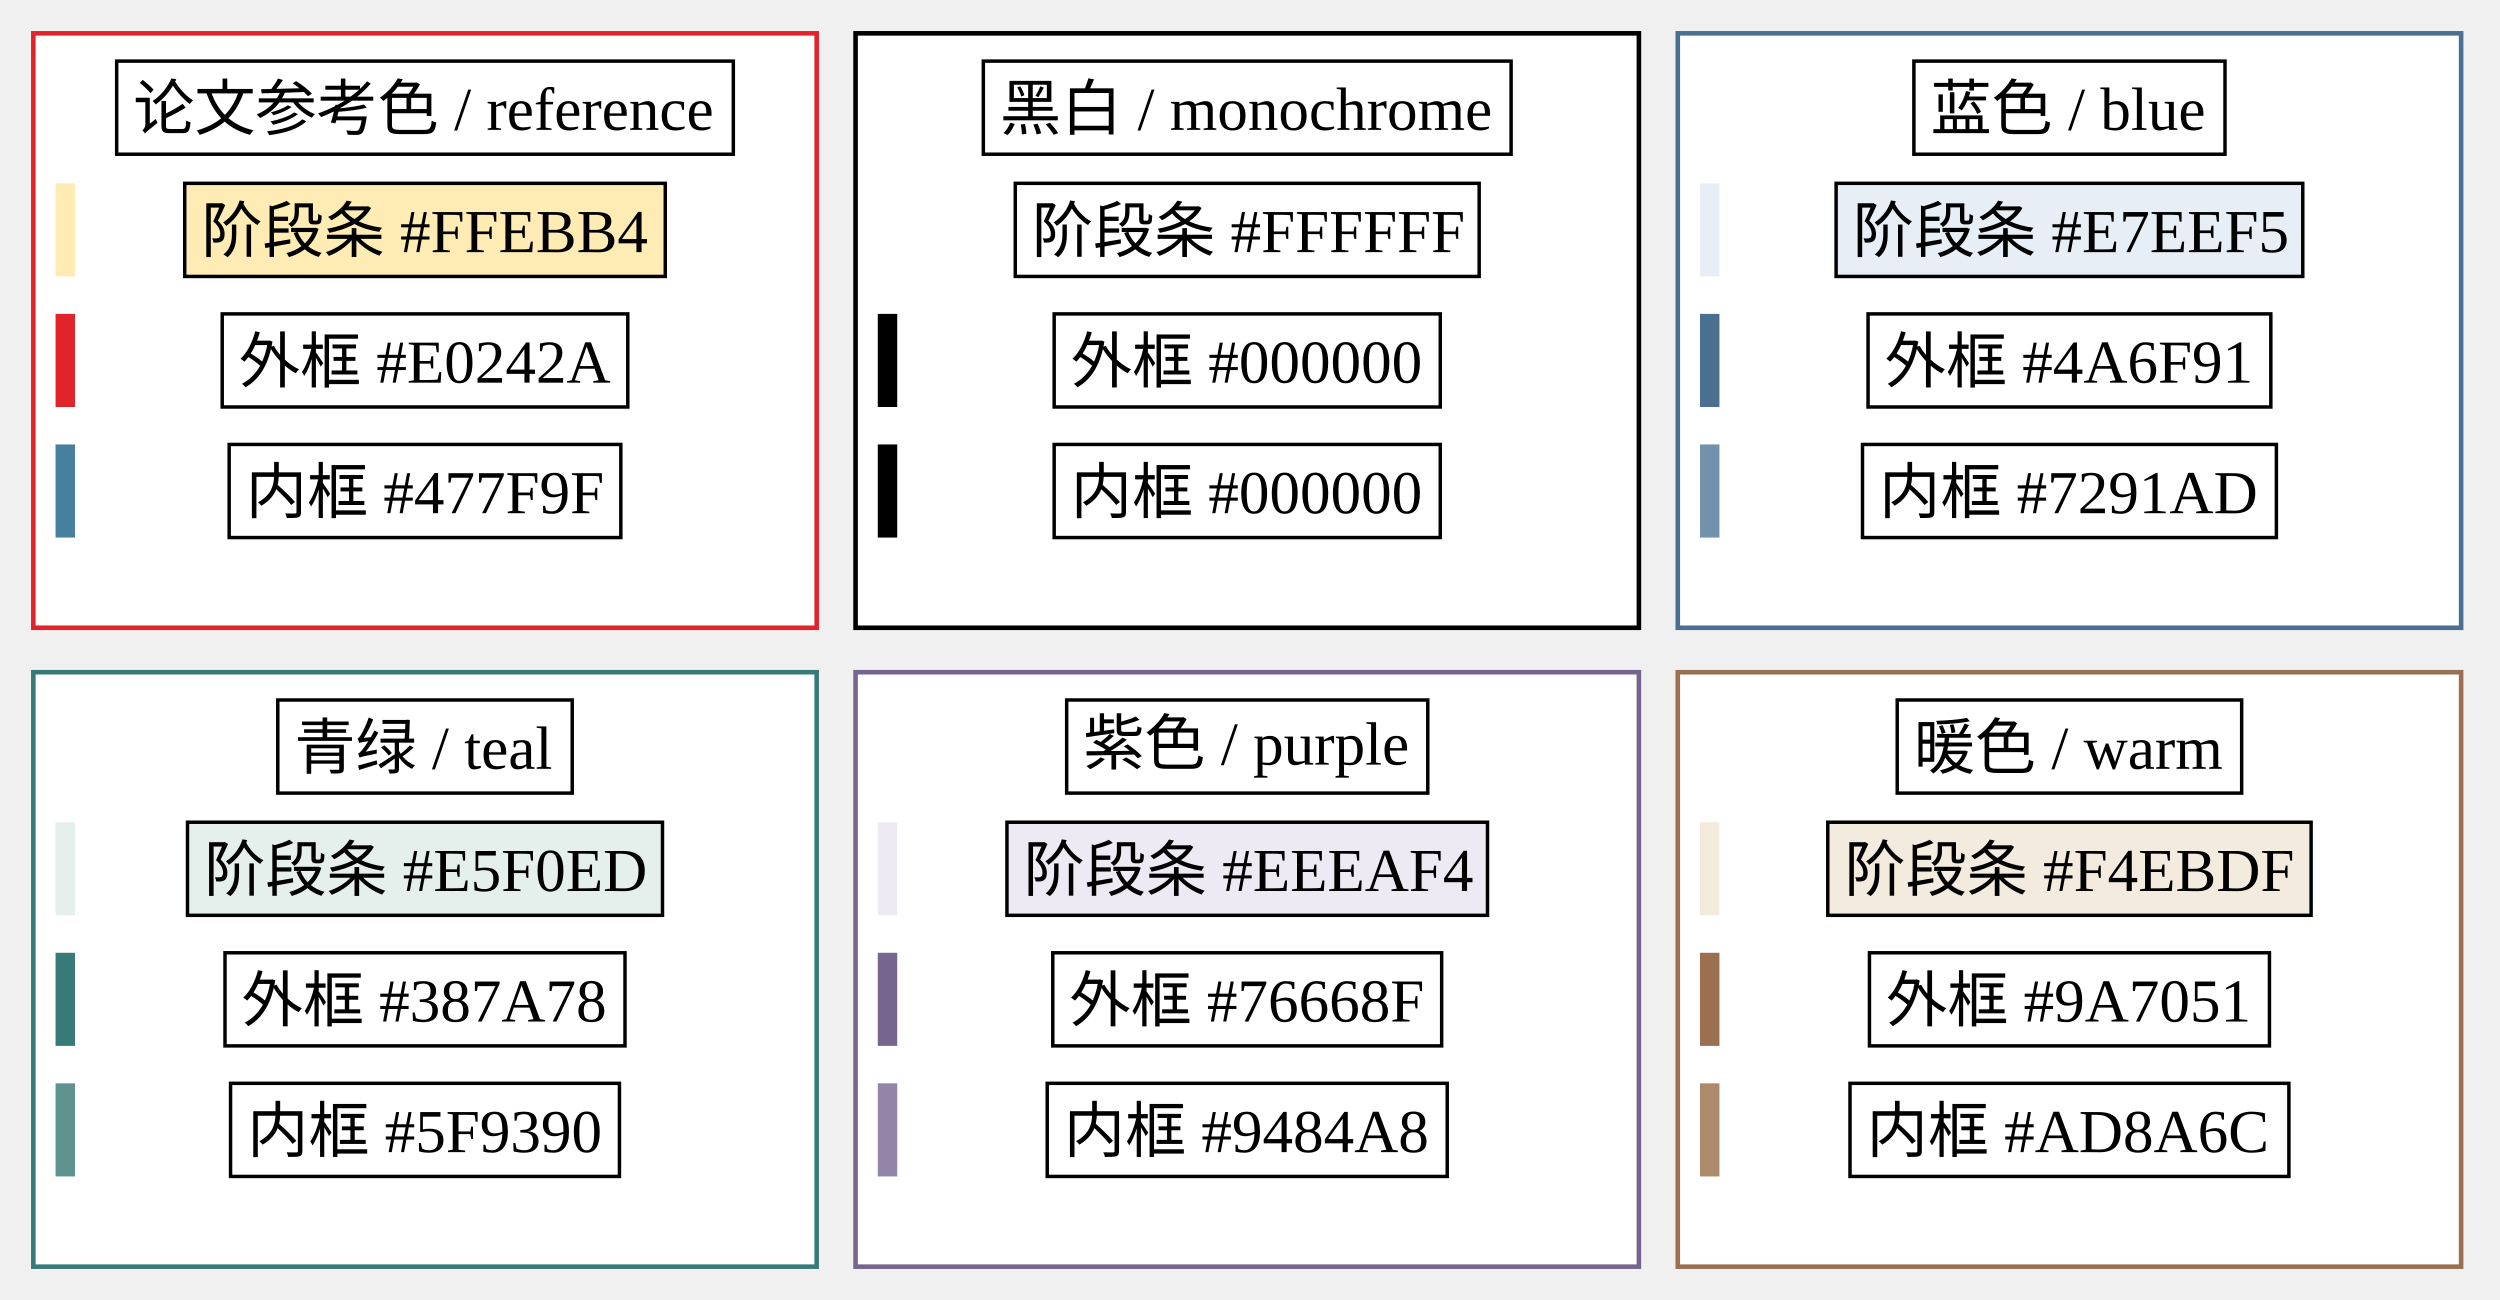
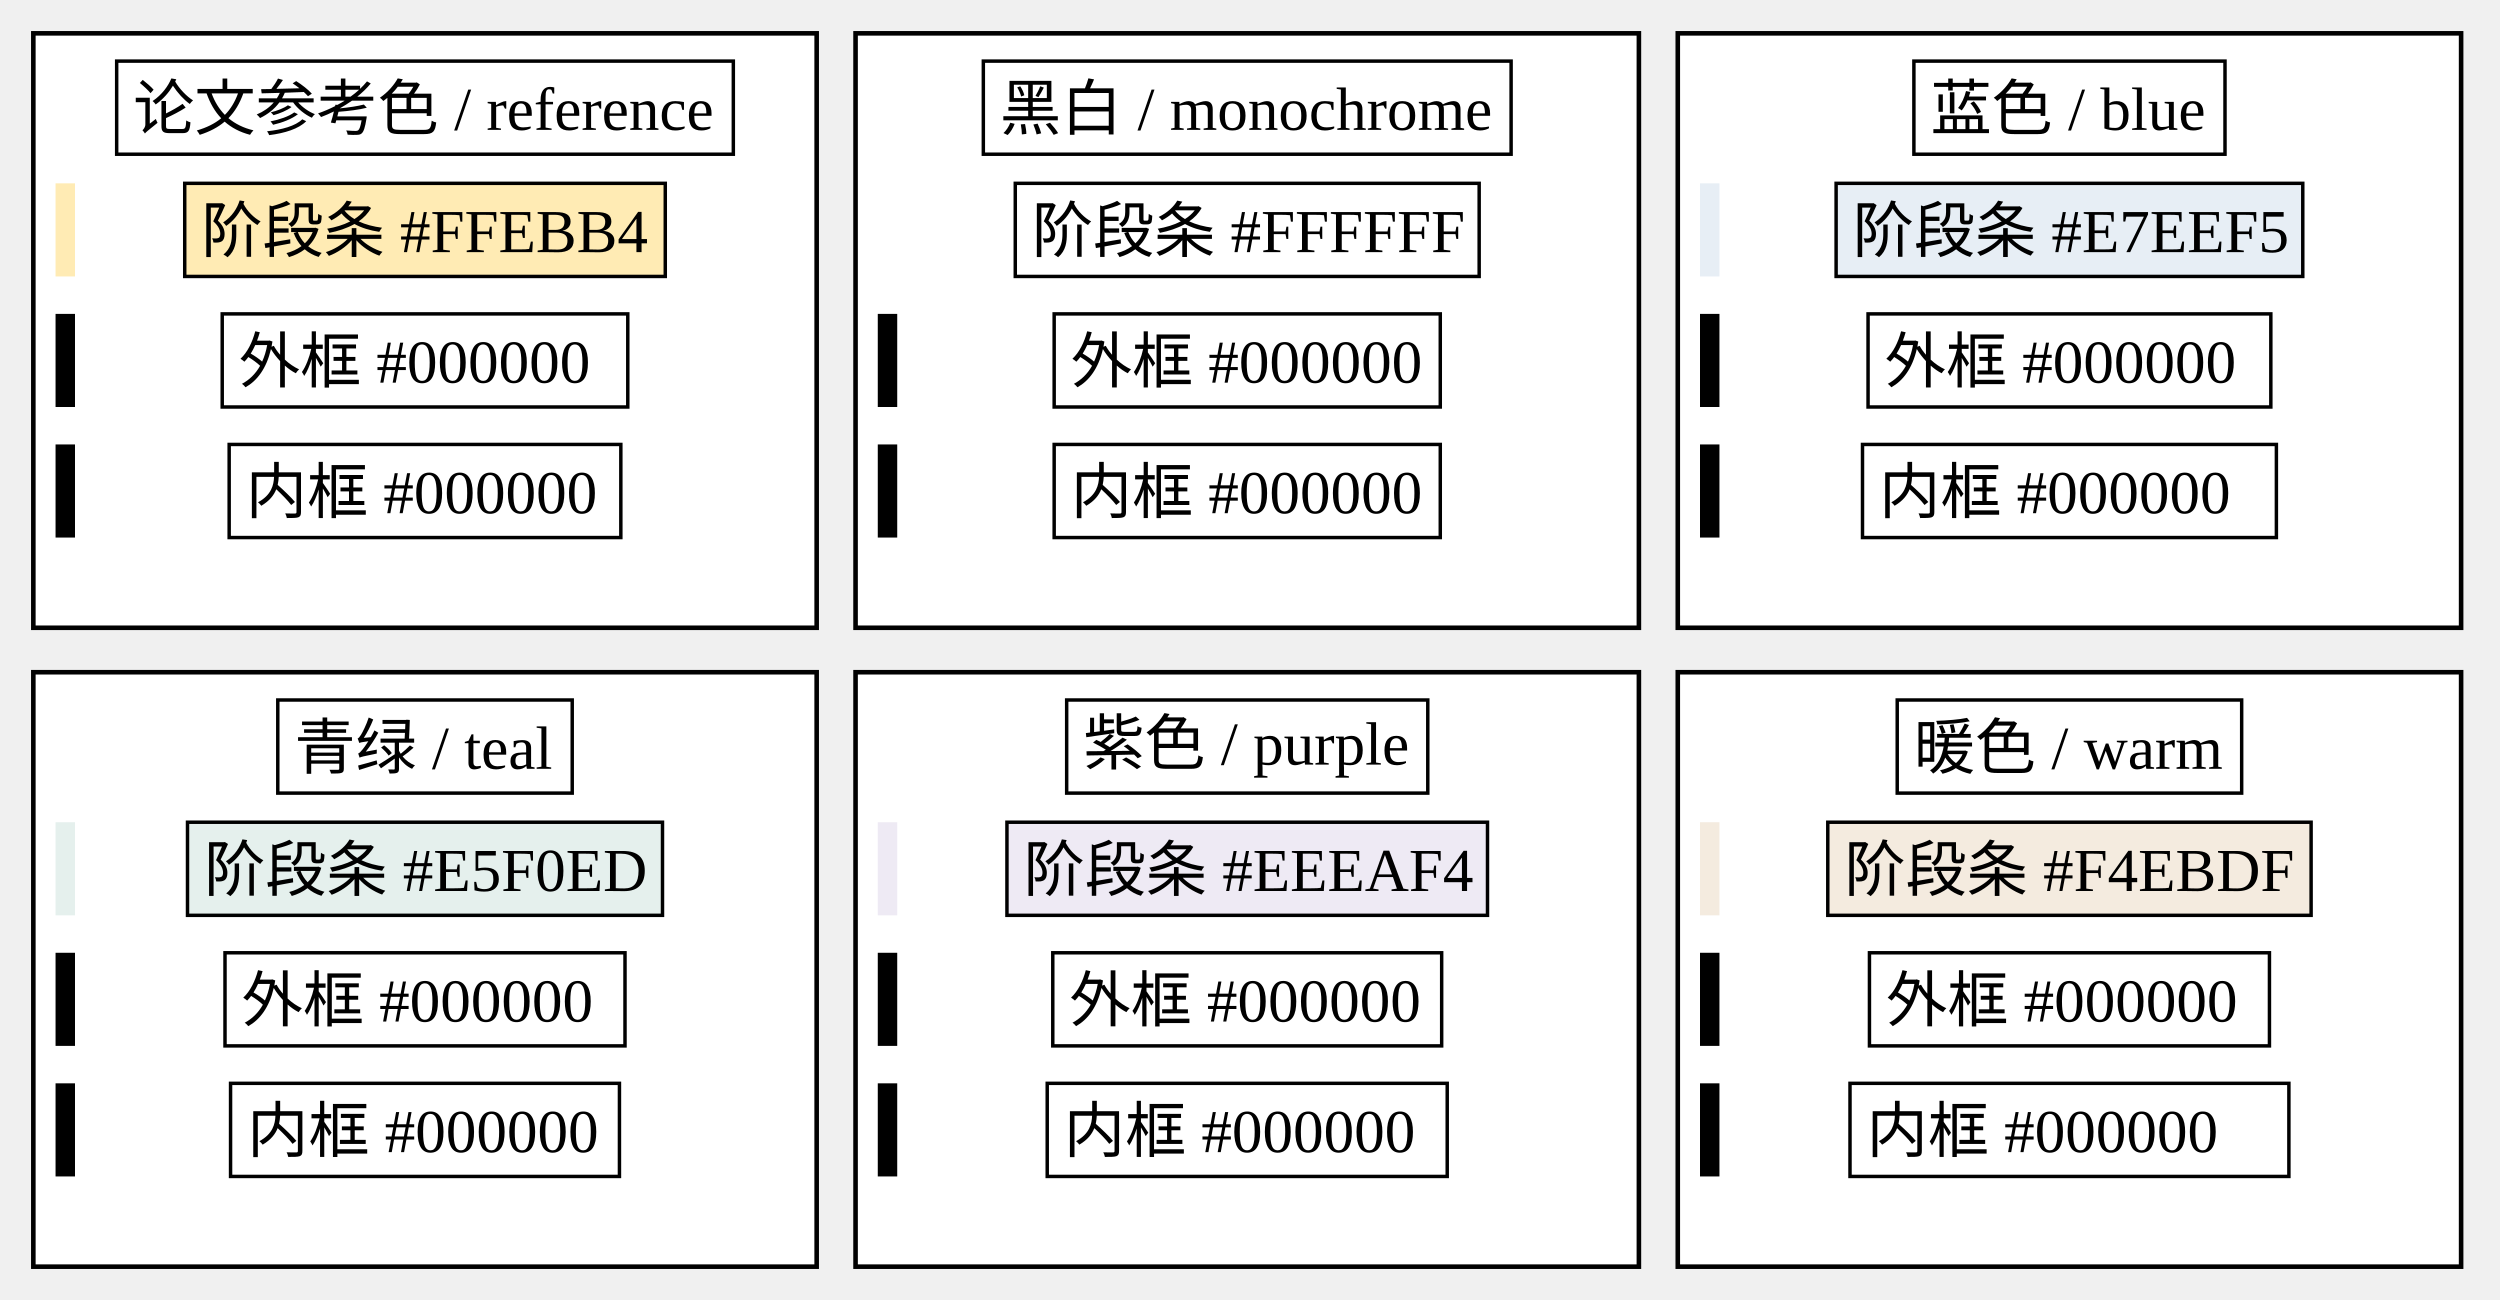
<svg xmlns="http://www.w3.org/2000/svg" width="900px" height="468px" viewBox="0 0 900 468" version="1.1">
  <g id="palette-frame-001" data-object-type="palette-frame" aria-label="">
-     <rect id="rectangle-001" x="12" y="12" width="282" height="214" fill="#FFFFFF" stroke="#E0242A" stroke-width="1.65" stroke-linecap="butt" stroke-linejoin="miter" />
+     <rect id="rectangle-001" x="12" y="12" width="282" height="214" fill="#FFFFFF" stroke="#000000" stroke-width="1.65" stroke-linecap="butt" stroke-linejoin="miter" />
  </g>
  <g id="color-swatch-001" data-object-type="color-swatch" aria-label="">
-     <rect id="rectangle-002" x="20" y="66" width="7" height="33.52" fill="#FFEBB4" stroke="#FFEBB4" stroke-width="0" stroke-linecap="butt" stroke-linejoin="miter" />
+     <rect id="rectangle-002" x="20" y="66" width="7" height="33.52" fill="#FFEBB4" stroke="#000000" stroke-width="0" stroke-linecap="butt" stroke-linejoin="miter" />
  </g>
  <g id="color-swatch-002" data-object-type="color-swatch" aria-label="">
-     <rect id="rectangle-003" x="20" y="113" width="7" height="33.52" fill="#E0242A" stroke="#E0242A" stroke-width="0" stroke-linecap="butt" stroke-linejoin="miter" />
+     <rect id="rectangle-003" x="20" y="113" width="7" height="33.52" fill="#000000" stroke="#000000" stroke-width="0" stroke-linecap="butt" stroke-linejoin="miter" />
  </g>
  <g id="color-swatch-003" data-object-type="color-swatch" aria-label="">
-     <rect id="rectangle-004" x="20" y="160" width="7" height="33.52" fill="#477F9F" stroke="#477F9F" stroke-width="0" stroke-linecap="butt" stroke-linejoin="miter" />
+     <rect id="rectangle-004" x="20" y="160" width="7" height="33.52" fill="#000000" stroke="#000000" stroke-width="0" stroke-linecap="butt" stroke-linejoin="miter" />
  </g>
  <g id="palette-frame-002" data-object-type="palette-frame" aria-label="">
    <rect id="rectangle-005" x="308" y="12" width="282" height="214" fill="#FFFFFF" stroke="#000000" stroke-width="1.65" stroke-linecap="butt" stroke-linejoin="miter" />
  </g>
  <g id="color-swatch-004" data-object-type="color-swatch" aria-label="">
-     <rect id="rectangle-006" x="316" y="66" width="7" height="33.52" fill="#FFFFFF" stroke="#FFFFFF" stroke-width="0" stroke-linecap="butt" stroke-linejoin="miter" />
+     <rect id="rectangle-006" x="316" y="66" width="7" height="33.52" fill="#FFFFFF" stroke="#000000" stroke-width="0" stroke-linecap="butt" stroke-linejoin="miter" />
  </g>
  <g id="color-swatch-005" data-object-type="color-swatch" aria-label="">
    <rect id="rectangle-007" x="316" y="113" width="7" height="33.52" fill="#000000" stroke="#000000" stroke-width="0" stroke-linecap="butt" stroke-linejoin="miter" />
  </g>
  <g id="color-swatch-006" data-object-type="color-swatch" aria-label="">
    <rect id="rectangle-008" x="316" y="160" width="7" height="33.52" fill="#000000" stroke="#000000" stroke-width="0" stroke-linecap="butt" stroke-linejoin="miter" />
  </g>
  <g id="palette-frame-003" data-object-type="palette-frame" aria-label="">
-     <rect id="rectangle-009" x="604" y="12" width="282" height="214" fill="#FFFFFF" stroke="#4A6F91" stroke-width="1.65" stroke-linecap="butt" stroke-linejoin="miter" />
+     <rect id="rectangle-009" x="604" y="12" width="282" height="214" fill="#FFFFFF" stroke="#000000" stroke-width="1.65" stroke-linecap="butt" stroke-linejoin="miter" />
  </g>
  <g id="color-swatch-007" data-object-type="color-swatch" aria-label="">
-     <rect id="rectangle-010" x="612" y="66" width="7" height="33.52" fill="#E7EEF5" stroke="#E7EEF5" stroke-width="0" stroke-linecap="butt" stroke-linejoin="miter" />
+     <rect id="rectangle-010" x="612" y="66" width="7" height="33.52" fill="#E7EEF5" stroke="#000000" stroke-width="0" stroke-linecap="butt" stroke-linejoin="miter" />
  </g>
  <g id="color-swatch-008" data-object-type="color-swatch" aria-label="">
-     <rect id="rectangle-011" x="612" y="113" width="7" height="33.52" fill="#4A6F91" stroke="#4A6F91" stroke-width="0" stroke-linecap="butt" stroke-linejoin="miter" />
+     <rect id="rectangle-011" x="612" y="113" width="7" height="33.52" fill="#000000" stroke="#000000" stroke-width="0" stroke-linecap="butt" stroke-linejoin="miter" />
  </g>
  <g id="color-swatch-009" data-object-type="color-swatch" aria-label="">
-     <rect id="rectangle-012" x="612" y="160" width="7" height="33.52" fill="#7291AD" stroke="#7291AD" stroke-width="0" stroke-linecap="butt" stroke-linejoin="miter" />
+     <rect id="rectangle-012" x="612" y="160" width="7" height="33.52" fill="#000000" stroke="#000000" stroke-width="0" stroke-linecap="butt" stroke-linejoin="miter" />
  </g>
  <g id="palette-frame-004" data-object-type="palette-frame" aria-label="">
-     <rect id="rectangle-013" x="12" y="242" width="282" height="214" fill="#FFFFFF" stroke="#387A78" stroke-width="1.65" stroke-linecap="butt" stroke-linejoin="miter" />
+     <rect id="rectangle-013" x="12" y="242" width="282" height="214" fill="#FFFFFF" stroke="#000000" stroke-width="1.65" stroke-linecap="butt" stroke-linejoin="miter" />
  </g>
  <g id="color-swatch-010" data-object-type="color-swatch" aria-label="">
-     <rect id="rectangle-014" x="20" y="296" width="7" height="33.52" fill="#E5F0ED" stroke="#E5F0ED" stroke-width="0" stroke-linecap="butt" stroke-linejoin="miter" />
+     <rect id="rectangle-014" x="20" y="296" width="7" height="33.52" fill="#E5F0ED" stroke="#000000" stroke-width="0" stroke-linecap="butt" stroke-linejoin="miter" />
  </g>
  <g id="color-swatch-011" data-object-type="color-swatch" aria-label="">
-     <rect id="rectangle-015" x="20" y="343" width="7" height="33.52" fill="#387A78" stroke="#387A78" stroke-width="0" stroke-linecap="butt" stroke-linejoin="miter" />
+     <rect id="rectangle-015" x="20" y="343" width="7" height="33.52" fill="#000000" stroke="#000000" stroke-width="0" stroke-linecap="butt" stroke-linejoin="miter" />
  </g>
  <g id="color-swatch-012" data-object-type="color-swatch" aria-label="">
-     <rect id="rectangle-016" x="20" y="390" width="7" height="33.52" fill="#5F9390" stroke="#5F9390" stroke-width="0" stroke-linecap="butt" stroke-linejoin="miter" />
+     <rect id="rectangle-016" x="20" y="390" width="7" height="33.52" fill="#000000" stroke="#000000" stroke-width="0" stroke-linecap="butt" stroke-linejoin="miter" />
  </g>
  <g id="palette-frame-005" data-object-type="palette-frame" aria-label="">
-     <rect id="rectangle-017" x="308" y="242" width="282" height="214" fill="#FFFFFF" stroke="#76668F" stroke-width="1.65" stroke-linecap="butt" stroke-linejoin="miter" />
+     <rect id="rectangle-017" x="308" y="242" width="282" height="214" fill="#FFFFFF" stroke="#000000" stroke-width="1.65" stroke-linecap="butt" stroke-linejoin="miter" />
  </g>
  <g id="color-swatch-013" data-object-type="color-swatch" aria-label="">
-     <rect id="rectangle-018" x="316" y="296" width="7" height="33.52" fill="#EEEAF4" stroke="#EEEAF4" stroke-width="0" stroke-linecap="butt" stroke-linejoin="miter" />
+     <rect id="rectangle-018" x="316" y="296" width="7" height="33.52" fill="#EEEAF4" stroke="#000000" stroke-width="0" stroke-linecap="butt" stroke-linejoin="miter" />
  </g>
  <g id="color-swatch-014" data-object-type="color-swatch" aria-label="">
-     <rect id="rectangle-019" x="316" y="343" width="7" height="33.52" fill="#76668F" stroke="#76668F" stroke-width="0" stroke-linecap="butt" stroke-linejoin="miter" />
+     <rect id="rectangle-019" x="316" y="343" width="7" height="33.52" fill="#000000" stroke="#000000" stroke-width="0" stroke-linecap="butt" stroke-linejoin="miter" />
  </g>
  <g id="color-swatch-015" data-object-type="color-swatch" aria-label="">
-     <rect id="rectangle-020" x="316" y="390" width="7" height="33.52" fill="#9484A8" stroke="#9484A8" stroke-width="0" stroke-linecap="butt" stroke-linejoin="miter" />
+     <rect id="rectangle-020" x="316" y="390" width="7" height="33.52" fill="#000000" stroke="#000000" stroke-width="0" stroke-linecap="butt" stroke-linejoin="miter" />
  </g>
  <g id="palette-frame-006" data-object-type="palette-frame" aria-label="">
-     <rect id="rectangle-021" x="604" y="242" width="282" height="214" fill="#FFFFFF" stroke="#9A7051" stroke-width="1.65" stroke-linecap="butt" stroke-linejoin="miter" />
+     <rect id="rectangle-021" x="604" y="242" width="282" height="214" fill="#FFFFFF" stroke="#000000" stroke-width="1.65" stroke-linecap="butt" stroke-linejoin="miter" />
  </g>
  <g id="color-swatch-016" data-object-type="color-swatch" aria-label="">
-     <rect id="rectangle-022" x="612" y="296" width="7" height="33.52" fill="#F4EBDF" stroke="#F4EBDF" stroke-width="0" stroke-linecap="butt" stroke-linejoin="miter" />
+     <rect id="rectangle-022" x="612" y="296" width="7" height="33.52" fill="#F4EBDF" stroke="#000000" stroke-width="0" stroke-linecap="butt" stroke-linejoin="miter" />
  </g>
  <g id="color-swatch-017" data-object-type="color-swatch" aria-label="">
-     <rect id="rectangle-023" x="612" y="343" width="7" height="33.52" fill="#9A7051" stroke="#9A7051" stroke-width="0" stroke-linecap="butt" stroke-linejoin="miter" />
+     <rect id="rectangle-023" x="612" y="343" width="7" height="33.52" fill="#000000" stroke="#000000" stroke-width="0" stroke-linecap="butt" stroke-linejoin="miter" />
  </g>
  <g id="color-swatch-018" data-object-type="color-swatch" aria-label="">
-     <rect id="rectangle-024" x="612" y="390" width="7" height="33.52" fill="#AD8A6C" stroke="#AD8A6C" stroke-width="0" stroke-linecap="butt" stroke-linejoin="miter" />
+     <rect id="rectangle-024" x="612" y="390" width="7" height="33.52" fill="#000000" stroke="#000000" stroke-width="0" stroke-linecap="butt" stroke-linejoin="miter" />
  </g>
  <g id="text-box-001" data-object-type="text-box" aria-label="论文参考色 / reference">
    <rect id="rectangle-025" x="42" y="22" width="222" height="33.52" fill="#FFFFFF" stroke="#000000" stroke-width="1.25" stroke-linecap="butt" stroke-linejoin="miter" />
    <text id="text-001" xml:space="preserve" font-family="SimSun" font-size="22" font-weight="normal" font-style="normal" fill="#000000">
      <tspan id="text-run-001" x="48" y="46.76" font-family="SimSun" font-size="22" fill="#000000" style="font-family:'SimSun';font-size:22px;font-weight:normal;font-style:normal">论文参考色</tspan>
      <tspan id="text-run-002" x="158" y="46.76" font-family="Times New Roman" font-size="22" fill="#000000" style="font-family:'Times New Roman';font-size:22px;font-weight:normal;font-style:normal"> / reference</tspan>
    </text>
  </g>
  <g id="text-box-002" data-object-type="text-box" aria-label="阶段条 #FFEBB4">
    <rect id="rectangle-026" x="66.5" y="66" width="173" height="33.52" fill="#FFEBB4" stroke="#000000" stroke-width="1.25" stroke-linecap="butt" stroke-linejoin="miter" />
    <text id="text-002" xml:space="preserve" font-family="SimSun" font-size="22" font-weight="normal" font-style="normal" fill="#000000">
      <tspan id="text-run-003" x="72.5" y="90.76" font-family="SimSun" font-size="22" fill="#000000" style="font-family:'SimSun';font-size:22px;font-weight:normal;font-style:normal">阶段条</tspan>
      <tspan id="text-run-004" x="138.5" y="90.76" font-family="Times New Roman" font-size="22" fill="#000000" style="font-family:'Times New Roman';font-size:22px;font-weight:normal;font-style:normal"> #FFEBB4</tspan>
    </text>
  </g>
-   <g id="text-box-003" data-object-type="text-box" aria-label="外框 #E0242A">
+   <g id="text-box-003" data-object-type="text-box" aria-label="外框 #000000">
    <rect id="rectangle-027" x="80" y="113" width="146" height="33.52" fill="#FFFFFF" stroke="#000000" stroke-width="1.25" stroke-linecap="butt" stroke-linejoin="miter" />
    <text id="text-003" xml:space="preserve" font-family="SimSun" font-size="22" font-weight="normal" font-style="normal" fill="#000000">
      <tspan id="text-run-005" x="86" y="137.76" font-family="SimSun" font-size="22" fill="#000000" style="font-family:'SimSun';font-size:22px;font-weight:normal;font-style:normal">外框</tspan>
-       <tspan id="text-run-006" x="130" y="137.76" font-family="Times New Roman" font-size="22" fill="#000000" style="font-family:'Times New Roman';font-size:22px;font-weight:normal;font-style:normal"> #E0242A</tspan>
-     </text>
-   </g>
-   <g id="text-box-004" data-object-type="text-box" aria-label="内框 #477F9F">
+       <tspan id="text-run-006" x="130" y="137.76" font-family="Times New Roman" font-size="22" fill="#000000" style="font-family:'Times New Roman';font-size:22px;font-weight:normal;font-style:normal"> #000000</tspan>
+     </text>
+   </g>
+   <g id="text-box-004" data-object-type="text-box" aria-label="内框 #000000">
    <rect id="rectangle-028" x="82.5" y="160" width="141" height="33.52" fill="#FFFFFF" stroke="#000000" stroke-width="1.25" stroke-linecap="butt" stroke-linejoin="miter" />
    <text id="text-004" xml:space="preserve" font-family="SimSun" font-size="22" font-weight="normal" font-style="normal" fill="#000000">
      <tspan id="text-run-007" x="88.5" y="184.76" font-family="SimSun" font-size="22" fill="#000000" style="font-family:'SimSun';font-size:22px;font-weight:normal;font-style:normal">内框</tspan>
-       <tspan id="text-run-008" x="132.5" y="184.76" font-family="Times New Roman" font-size="22" fill="#000000" style="font-family:'Times New Roman';font-size:22px;font-weight:normal;font-style:normal"> #477F9F</tspan>
+       <tspan id="text-run-008" x="132.5" y="184.76" font-family="Times New Roman" font-size="22" fill="#000000" style="font-family:'Times New Roman';font-size:22px;font-weight:normal;font-style:normal"> #000000</tspan>
    </text>
  </g>
  <g id="text-box-005" data-object-type="text-box" aria-label="黑白 / monochrome">
    <rect id="rectangle-029" x="354" y="22" width="190" height="33.52" fill="#FFFFFF" stroke="#000000" stroke-width="1.25" stroke-linecap="butt" stroke-linejoin="miter" />
    <text id="text-005" xml:space="preserve" font-family="SimSun" font-size="22" font-weight="normal" font-style="normal" fill="#000000">
      <tspan id="text-run-009" x="360" y="46.76" font-family="SimSun" font-size="22" fill="#000000" style="font-family:'SimSun';font-size:22px;font-weight:normal;font-style:normal">黑白</tspan>
      <tspan id="text-run-010" x="404" y="46.76" font-family="Times New Roman" font-size="22" fill="#000000" style="font-family:'Times New Roman';font-size:22px;font-weight:normal;font-style:normal"> / monochrome</tspan>
    </text>
  </g>
  <g id="text-box-006" data-object-type="text-box" aria-label="阶段条 #FFFFFF">
    <rect id="rectangle-030" x="365.5" y="66" width="167" height="33.52" fill="#FFFFFF" stroke="#000000" stroke-width="1.25" stroke-linecap="butt" stroke-linejoin="miter" />
    <text id="text-006" xml:space="preserve" font-family="SimSun" font-size="22" font-weight="normal" font-style="normal" fill="#000000">
      <tspan id="text-run-011" x="371.5" y="90.76" font-family="SimSun" font-size="22" fill="#000000" style="font-family:'SimSun';font-size:22px;font-weight:normal;font-style:normal">阶段条</tspan>
      <tspan id="text-run-012" x="437.5" y="90.76" font-family="Times New Roman" font-size="22" fill="#000000" style="font-family:'Times New Roman';font-size:22px;font-weight:normal;font-style:normal"> #FFFFFF</tspan>
    </text>
  </g>
  <g id="text-box-007" data-object-type="text-box" aria-label="外框 #000000">
    <rect id="rectangle-031" x="379.5" y="113" width="139" height="33.52" fill="#FFFFFF" stroke="#000000" stroke-width="1.25" stroke-linecap="butt" stroke-linejoin="miter" />
    <text id="text-007" xml:space="preserve" font-family="SimSun" font-size="22" font-weight="normal" font-style="normal" fill="#000000">
      <tspan id="text-run-013" x="385.5" y="137.76" font-family="SimSun" font-size="22" fill="#000000" style="font-family:'SimSun';font-size:22px;font-weight:normal;font-style:normal">外框</tspan>
      <tspan id="text-run-014" x="429.5" y="137.76" font-family="Times New Roman" font-size="22" fill="#000000" style="font-family:'Times New Roman';font-size:22px;font-weight:normal;font-style:normal"> #000000</tspan>
    </text>
  </g>
  <g id="text-box-008" data-object-type="text-box" aria-label="内框 #000000">
    <rect id="rectangle-032" x="379.5" y="160" width="139" height="33.52" fill="#FFFFFF" stroke="#000000" stroke-width="1.25" stroke-linecap="butt" stroke-linejoin="miter" />
    <text id="text-008" xml:space="preserve" font-family="SimSun" font-size="22" font-weight="normal" font-style="normal" fill="#000000">
      <tspan id="text-run-015" x="385.5" y="184.76" font-family="SimSun" font-size="22" fill="#000000" style="font-family:'SimSun';font-size:22px;font-weight:normal;font-style:normal">内框</tspan>
      <tspan id="text-run-016" x="429.5" y="184.76" font-family="Times New Roman" font-size="22" fill="#000000" style="font-family:'Times New Roman';font-size:22px;font-weight:normal;font-style:normal"> #000000</tspan>
    </text>
  </g>
  <g id="text-box-009" data-object-type="text-box" aria-label="蓝色 / blue">
    <rect id="rectangle-033" x="689" y="22" width="112" height="33.52" fill="#FFFFFF" stroke="#000000" stroke-width="1.25" stroke-linecap="butt" stroke-linejoin="miter" />
    <text id="text-009" xml:space="preserve" font-family="SimSun" font-size="22" font-weight="normal" font-style="normal" fill="#000000">
      <tspan id="text-run-017" x="695" y="46.76" font-family="SimSun" font-size="22" fill="#000000" style="font-family:'SimSun';font-size:22px;font-weight:normal;font-style:normal">蓝色</tspan>
      <tspan id="text-run-018" x="739" y="46.76" font-family="Times New Roman" font-size="22" fill="#000000" style="font-family:'Times New Roman';font-size:22px;font-weight:normal;font-style:normal"> / blue</tspan>
    </text>
  </g>
  <g id="text-box-010" data-object-type="text-box" aria-label="阶段条 #E7EEF5">
    <rect id="rectangle-034" x="661" y="66" width="168" height="33.52" fill="#E7EEF5" stroke="#000000" stroke-width="1.25" stroke-linecap="butt" stroke-linejoin="miter" />
    <text id="text-010" xml:space="preserve" font-family="SimSun" font-size="22" font-weight="normal" font-style="normal" fill="#000000">
      <tspan id="text-run-019" x="667" y="90.76" font-family="SimSun" font-size="22" fill="#000000" style="font-family:'SimSun';font-size:22px;font-weight:normal;font-style:normal">阶段条</tspan>
      <tspan id="text-run-020" x="733" y="90.76" font-family="Times New Roman" font-size="22" fill="#000000" style="font-family:'Times New Roman';font-size:22px;font-weight:normal;font-style:normal"> #E7EEF5</tspan>
    </text>
  </g>
-   <g id="text-box-011" data-object-type="text-box" aria-label="外框 #4A6F91">
+   <g id="text-box-011" data-object-type="text-box" aria-label="外框 #000000">
    <rect id="rectangle-035" x="672.5" y="113" width="145" height="33.52" fill="#FFFFFF" stroke="#000000" stroke-width="1.25" stroke-linecap="butt" stroke-linejoin="miter" />
    <text id="text-011" xml:space="preserve" font-family="SimSun" font-size="22" font-weight="normal" font-style="normal" fill="#000000">
      <tspan id="text-run-021" x="678.5" y="137.76" font-family="SimSun" font-size="22" fill="#000000" style="font-family:'SimSun';font-size:22px;font-weight:normal;font-style:normal">外框</tspan>
-       <tspan id="text-run-022" x="722.5" y="137.76" font-family="Times New Roman" font-size="22" fill="#000000" style="font-family:'Times New Roman';font-size:22px;font-weight:normal;font-style:normal"> #4A6F91</tspan>
-     </text>
-   </g>
-   <g id="text-box-012" data-object-type="text-box" aria-label="内框 #7291AD">
+       <tspan id="text-run-022" x="722.5" y="137.76" font-family="Times New Roman" font-size="22" fill="#000000" style="font-family:'Times New Roman';font-size:22px;font-weight:normal;font-style:normal"> #000000</tspan>
+     </text>
+   </g>
+   <g id="text-box-012" data-object-type="text-box" aria-label="内框 #000000">
    <rect id="rectangle-036" x="670.5" y="160" width="149" height="33.52" fill="#FFFFFF" stroke="#000000" stroke-width="1.25" stroke-linecap="butt" stroke-linejoin="miter" />
    <text id="text-012" xml:space="preserve" font-family="SimSun" font-size="22" font-weight="normal" font-style="normal" fill="#000000">
      <tspan id="text-run-023" x="676.5" y="184.76" font-family="SimSun" font-size="22" fill="#000000" style="font-family:'SimSun';font-size:22px;font-weight:normal;font-style:normal">内框</tspan>
-       <tspan id="text-run-024" x="720.5" y="184.76" font-family="Times New Roman" font-size="22" fill="#000000" style="font-family:'Times New Roman';font-size:22px;font-weight:normal;font-style:normal"> #7291AD</tspan>
+       <tspan id="text-run-024" x="720.5" y="184.76" font-family="Times New Roman" font-size="22" fill="#000000" style="font-family:'Times New Roman';font-size:22px;font-weight:normal;font-style:normal"> #000000</tspan>
    </text>
  </g>
  <g id="text-box-013" data-object-type="text-box" aria-label="青绿 / teal">
    <rect id="rectangle-037" x="100" y="252" width="106" height="33.52" fill="#FFFFFF" stroke="#000000" stroke-width="1.25" stroke-linecap="butt" stroke-linejoin="miter" />
    <text id="text-013" xml:space="preserve" font-family="SimSun" font-size="22" font-weight="normal" font-style="normal" fill="#000000">
      <tspan id="text-run-025" x="106" y="276.76" font-family="SimSun" font-size="22" fill="#000000" style="font-family:'SimSun';font-size:22px;font-weight:normal;font-style:normal">青绿</tspan>
      <tspan id="text-run-026" x="150" y="276.76" font-family="Times New Roman" font-size="22" fill="#000000" style="font-family:'Times New Roman';font-size:22px;font-weight:normal;font-style:normal"> / teal</tspan>
    </text>
  </g>
  <g id="text-box-014" data-object-type="text-box" aria-label="阶段条 #E5F0ED">
    <rect id="rectangle-038" x="67.5" y="296" width="171" height="33.52" fill="#E5F0ED" stroke="#000000" stroke-width="1.25" stroke-linecap="butt" stroke-linejoin="miter" />
    <text id="text-014" xml:space="preserve" font-family="SimSun" font-size="22" font-weight="normal" font-style="normal" fill="#000000">
      <tspan id="text-run-027" x="73.5" y="320.76" font-family="SimSun" font-size="22" fill="#000000" style="font-family:'SimSun';font-size:22px;font-weight:normal;font-style:normal">阶段条</tspan>
      <tspan id="text-run-028" x="139.5" y="320.76" font-family="Times New Roman" font-size="22" fill="#000000" style="font-family:'Times New Roman';font-size:22px;font-weight:normal;font-style:normal"> #E5F0ED</tspan>
    </text>
  </g>
-   <g id="text-box-015" data-object-type="text-box" aria-label="外框 #387A78">
+   <g id="text-box-015" data-object-type="text-box" aria-label="外框 #000000">
    <rect id="rectangle-039" x="81" y="343" width="144" height="33.52" fill="#FFFFFF" stroke="#000000" stroke-width="1.25" stroke-linecap="butt" stroke-linejoin="miter" />
    <text id="text-015" xml:space="preserve" font-family="SimSun" font-size="22" font-weight="normal" font-style="normal" fill="#000000">
      <tspan id="text-run-029" x="87" y="367.76" font-family="SimSun" font-size="22" fill="#000000" style="font-family:'SimSun';font-size:22px;font-weight:normal;font-style:normal">外框</tspan>
-       <tspan id="text-run-030" x="131" y="367.76" font-family="Times New Roman" font-size="22" fill="#000000" style="font-family:'Times New Roman';font-size:22px;font-weight:normal;font-style:normal"> #387A78</tspan>
-     </text>
-   </g>
-   <g id="text-box-016" data-object-type="text-box" aria-label="内框 #5F9390">
+       <tspan id="text-run-030" x="131" y="367.76" font-family="Times New Roman" font-size="22" fill="#000000" style="font-family:'Times New Roman';font-size:22px;font-weight:normal;font-style:normal"> #000000</tspan>
+     </text>
+   </g>
+   <g id="text-box-016" data-object-type="text-box" aria-label="内框 #000000">
    <rect id="rectangle-040" x="83" y="390" width="140" height="33.52" fill="#FFFFFF" stroke="#000000" stroke-width="1.25" stroke-linecap="butt" stroke-linejoin="miter" />
    <text id="text-016" xml:space="preserve" font-family="SimSun" font-size="22" font-weight="normal" font-style="normal" fill="#000000">
      <tspan id="text-run-031" x="89" y="414.76" font-family="SimSun" font-size="22" fill="#000000" style="font-family:'SimSun';font-size:22px;font-weight:normal;font-style:normal">内框</tspan>
-       <tspan id="text-run-032" x="133" y="414.76" font-family="Times New Roman" font-size="22" fill="#000000" style="font-family:'Times New Roman';font-size:22px;font-weight:normal;font-style:normal"> #5F9390</tspan>
+       <tspan id="text-run-032" x="133" y="414.76" font-family="Times New Roman" font-size="22" fill="#000000" style="font-family:'Times New Roman';font-size:22px;font-weight:normal;font-style:normal"> #000000</tspan>
    </text>
  </g>
  <g id="text-box-017" data-object-type="text-box" aria-label="紫色 / purple">
    <rect id="rectangle-041" x="384" y="252" width="130" height="33.52" fill="#FFFFFF" stroke="#000000" stroke-width="1.25" stroke-linecap="butt" stroke-linejoin="miter" />
    <text id="text-017" xml:space="preserve" font-family="SimSun" font-size="22" font-weight="normal" font-style="normal" fill="#000000">
      <tspan id="text-run-033" x="390" y="275.26" font-family="SimSun" font-size="22" fill="#000000" style="font-family:'SimSun';font-size:22px;font-weight:normal;font-style:normal">紫色</tspan>
      <tspan id="text-run-034" x="434" y="275.26" font-family="Times New Roman" font-size="22" fill="#000000" style="font-family:'Times New Roman';font-size:22px;font-weight:normal;font-style:normal"> / purple</tspan>
    </text>
  </g>
  <g id="text-box-018" data-object-type="text-box" aria-label="阶段条 #EEEAF4">
    <rect id="rectangle-042" x="362.5" y="296" width="173" height="33.52" fill="#EEEAF4" stroke="#000000" stroke-width="1.25" stroke-linecap="butt" stroke-linejoin="miter" />
    <text id="text-018" xml:space="preserve" font-family="SimSun" font-size="22" font-weight="normal" font-style="normal" fill="#000000">
      <tspan id="text-run-035" x="368.5" y="320.76" font-family="SimSun" font-size="22" fill="#000000" style="font-family:'SimSun';font-size:22px;font-weight:normal;font-style:normal">阶段条</tspan>
      <tspan id="text-run-036" x="434.5" y="320.76" font-family="Times New Roman" font-size="22" fill="#000000" style="font-family:'Times New Roman';font-size:22px;font-weight:normal;font-style:normal"> #EEEAF4</tspan>
    </text>
  </g>
-   <g id="text-box-019" data-object-type="text-box" aria-label="外框 #76668F">
+   <g id="text-box-019" data-object-type="text-box" aria-label="外框 #000000">
    <rect id="rectangle-043" x="379" y="343" width="140" height="33.52" fill="#FFFFFF" stroke="#000000" stroke-width="1.25" stroke-linecap="butt" stroke-linejoin="miter" />
    <text id="text-019" xml:space="preserve" font-family="SimSun" font-size="22" font-weight="normal" font-style="normal" fill="#000000">
      <tspan id="text-run-037" x="385" y="367.76" font-family="SimSun" font-size="22" fill="#000000" style="font-family:'SimSun';font-size:22px;font-weight:normal;font-style:normal">外框</tspan>
-       <tspan id="text-run-038" x="429" y="367.76" font-family="Times New Roman" font-size="22" fill="#000000" style="font-family:'Times New Roman';font-size:22px;font-weight:normal;font-style:normal"> #76668F</tspan>
-     </text>
-   </g>
-   <g id="text-box-020" data-object-type="text-box" aria-label="内框 #9484A8">
+       <tspan id="text-run-038" x="429" y="367.76" font-family="Times New Roman" font-size="22" fill="#000000" style="font-family:'Times New Roman';font-size:22px;font-weight:normal;font-style:normal"> #000000</tspan>
+     </text>
+   </g>
+   <g id="text-box-020" data-object-type="text-box" aria-label="内框 #000000">
    <rect id="rectangle-044" x="377" y="390" width="144" height="33.52" fill="#FFFFFF" stroke="#000000" stroke-width="1.25" stroke-linecap="butt" stroke-linejoin="miter" />
    <text id="text-020" xml:space="preserve" font-family="SimSun" font-size="22" font-weight="normal" font-style="normal" fill="#000000">
      <tspan id="text-run-039" x="383" y="414.76" font-family="SimSun" font-size="22" fill="#000000" style="font-family:'SimSun';font-size:22px;font-weight:normal;font-style:normal">内框</tspan>
-       <tspan id="text-run-040" x="427" y="414.76" font-family="Times New Roman" font-size="22" fill="#000000" style="font-family:'Times New Roman';font-size:22px;font-weight:normal;font-style:normal"> #9484A8</tspan>
+       <tspan id="text-run-040" x="427" y="414.76" font-family="Times New Roman" font-size="22" fill="#000000" style="font-family:'Times New Roman';font-size:22px;font-weight:normal;font-style:normal"> #000000</tspan>
    </text>
  </g>
  <g id="text-box-021" data-object-type="text-box" aria-label="暖色 / warm">
    <rect id="rectangle-045" x="683" y="252" width="124" height="33.52" fill="#FFFFFF" stroke="#000000" stroke-width="1.25" stroke-linecap="butt" stroke-linejoin="miter" />
    <text id="text-021" xml:space="preserve" font-family="SimSun" font-size="22" font-weight="normal" font-style="normal" fill="#000000">
      <tspan id="text-run-041" x="689" y="276.76" font-family="SimSun" font-size="22" fill="#000000" style="font-family:'SimSun';font-size:22px;font-weight:normal;font-style:normal">暖色</tspan>
      <tspan id="text-run-042" x="733" y="276.76" font-family="Times New Roman" font-size="22" fill="#000000" style="font-family:'Times New Roman';font-size:22px;font-weight:normal;font-style:normal"> / warm</tspan>
    </text>
  </g>
  <g id="text-box-022" data-object-type="text-box" aria-label="阶段条 #F4EBDF">
    <rect id="rectangle-046" x="658" y="296" width="174" height="33.52" fill="#F4EBDF" stroke="#000000" stroke-width="1.25" stroke-linecap="butt" stroke-linejoin="miter" />
    <text id="text-022" xml:space="preserve" font-family="SimSun" font-size="22" font-weight="normal" font-style="normal" fill="#000000">
      <tspan id="text-run-043" x="664" y="320.76" font-family="SimSun" font-size="22" fill="#000000" style="font-family:'SimSun';font-size:22px;font-weight:normal;font-style:normal">阶段条</tspan>
      <tspan id="text-run-044" x="730" y="320.76" font-family="Times New Roman" font-size="22" fill="#000000" style="font-family:'Times New Roman';font-size:22px;font-weight:normal;font-style:normal"> #F4EBDF</tspan>
    </text>
  </g>
-   <g id="text-box-023" data-object-type="text-box" aria-label="外框 #9A7051">
+   <g id="text-box-023" data-object-type="text-box" aria-label="外框 #000000">
    <rect id="rectangle-047" x="673" y="343" width="144" height="33.52" fill="#FFFFFF" stroke="#000000" stroke-width="1.25" stroke-linecap="butt" stroke-linejoin="miter" />
    <text id="text-023" xml:space="preserve" font-family="SimSun" font-size="22" font-weight="normal" font-style="normal" fill="#000000">
      <tspan id="text-run-045" x="679" y="367.76" font-family="SimSun" font-size="22" fill="#000000" style="font-family:'SimSun';font-size:22px;font-weight:normal;font-style:normal">外框</tspan>
-       <tspan id="text-run-046" x="723" y="367.76" font-family="Times New Roman" font-size="22" fill="#000000" style="font-family:'Times New Roman';font-size:22px;font-weight:normal;font-style:normal"> #9A7051</tspan>
-     </text>
-   </g>
-   <g id="text-box-024" data-object-type="text-box" aria-label="内框 #AD8A6C">
+       <tspan id="text-run-046" x="723" y="367.76" font-family="Times New Roman" font-size="22" fill="#000000" style="font-family:'Times New Roman';font-size:22px;font-weight:normal;font-style:normal"> #000000</tspan>
+     </text>
+   </g>
+   <g id="text-box-024" data-object-type="text-box" aria-label="内框 #000000">
    <rect id="rectangle-048" x="666" y="390" width="158" height="33.52" fill="#FFFFFF" stroke="#000000" stroke-width="1.25" stroke-linecap="butt" stroke-linejoin="miter" />
    <text id="text-024" xml:space="preserve" font-family="SimSun" font-size="22" font-weight="normal" font-style="normal" fill="#000000">
      <tspan id="text-run-047" x="672" y="414.76" font-family="SimSun" font-size="22" fill="#000000" style="font-family:'SimSun';font-size:22px;font-weight:normal;font-style:normal">内框</tspan>
-       <tspan id="text-run-048" x="716" y="414.76" font-family="Times New Roman" font-size="22" fill="#000000" style="font-family:'Times New Roman';font-size:22px;font-weight:normal;font-style:normal"> #AD8A6C</tspan>
+       <tspan id="text-run-048" x="716" y="414.76" font-family="Times New Roman" font-size="22" fill="#000000" style="font-family:'Times New Roman';font-size:22px;font-weight:normal;font-style:normal"> #000000</tspan>
    </text>
  </g>
</svg>
